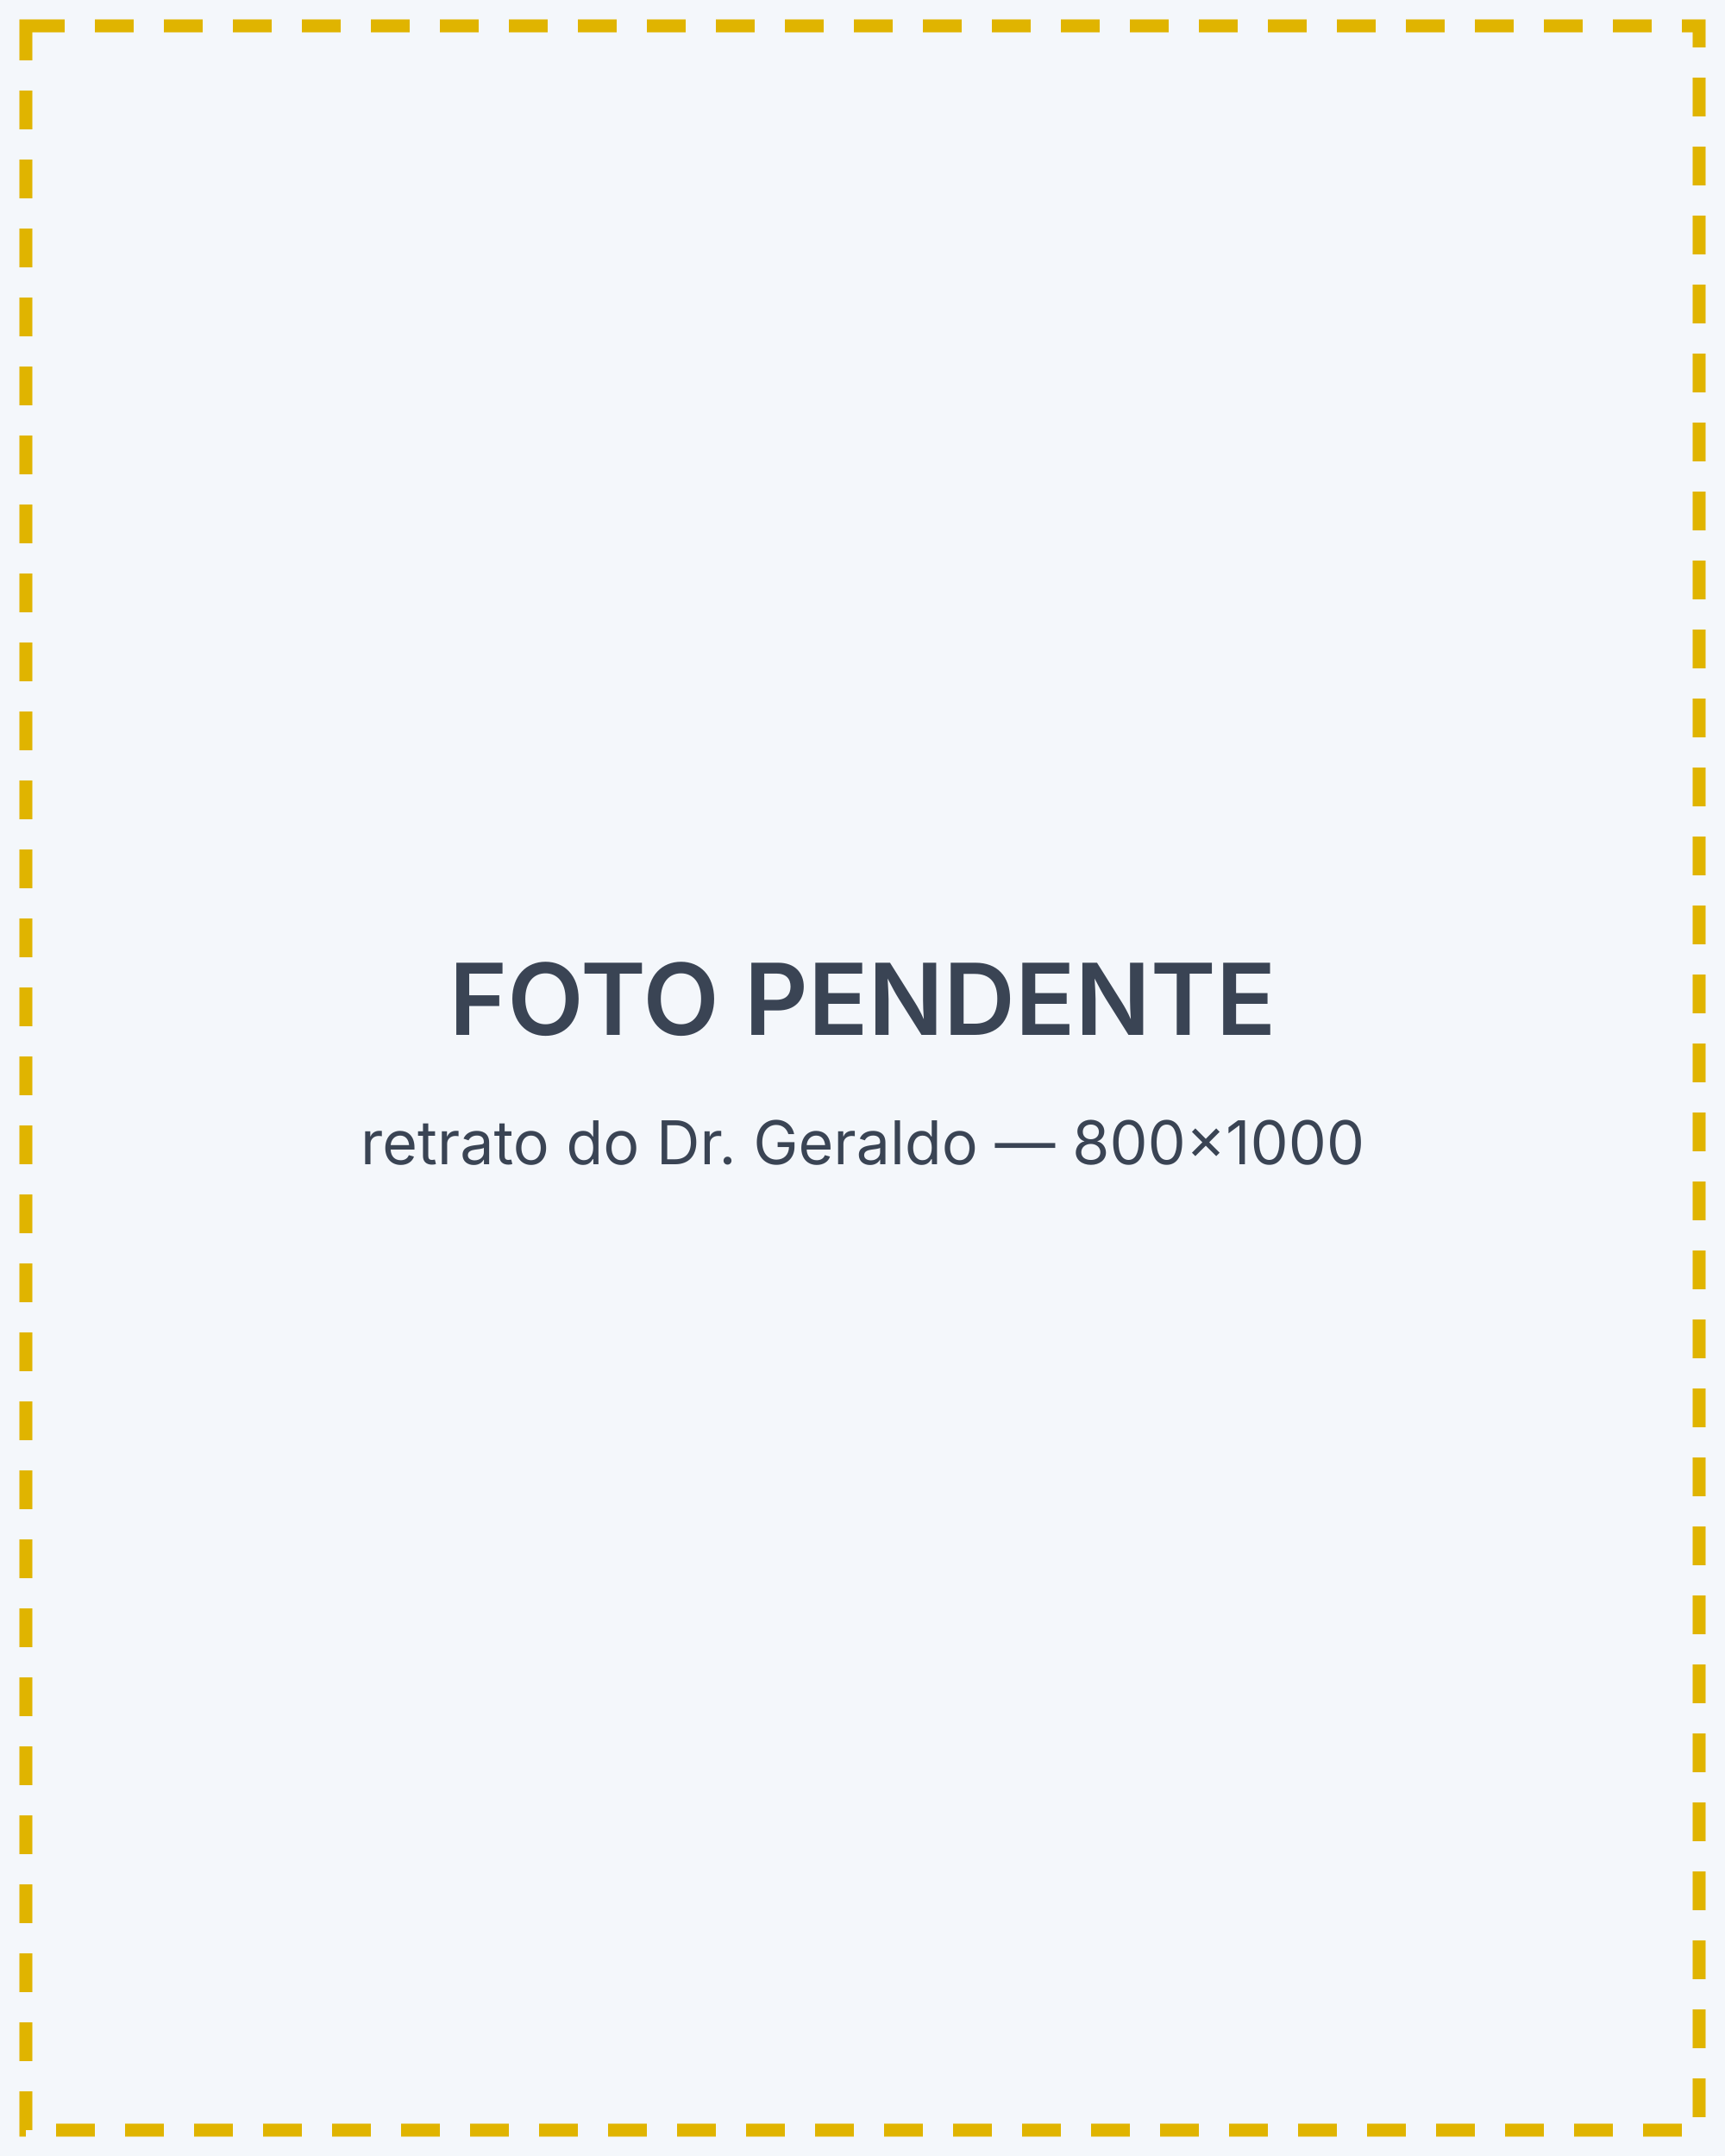
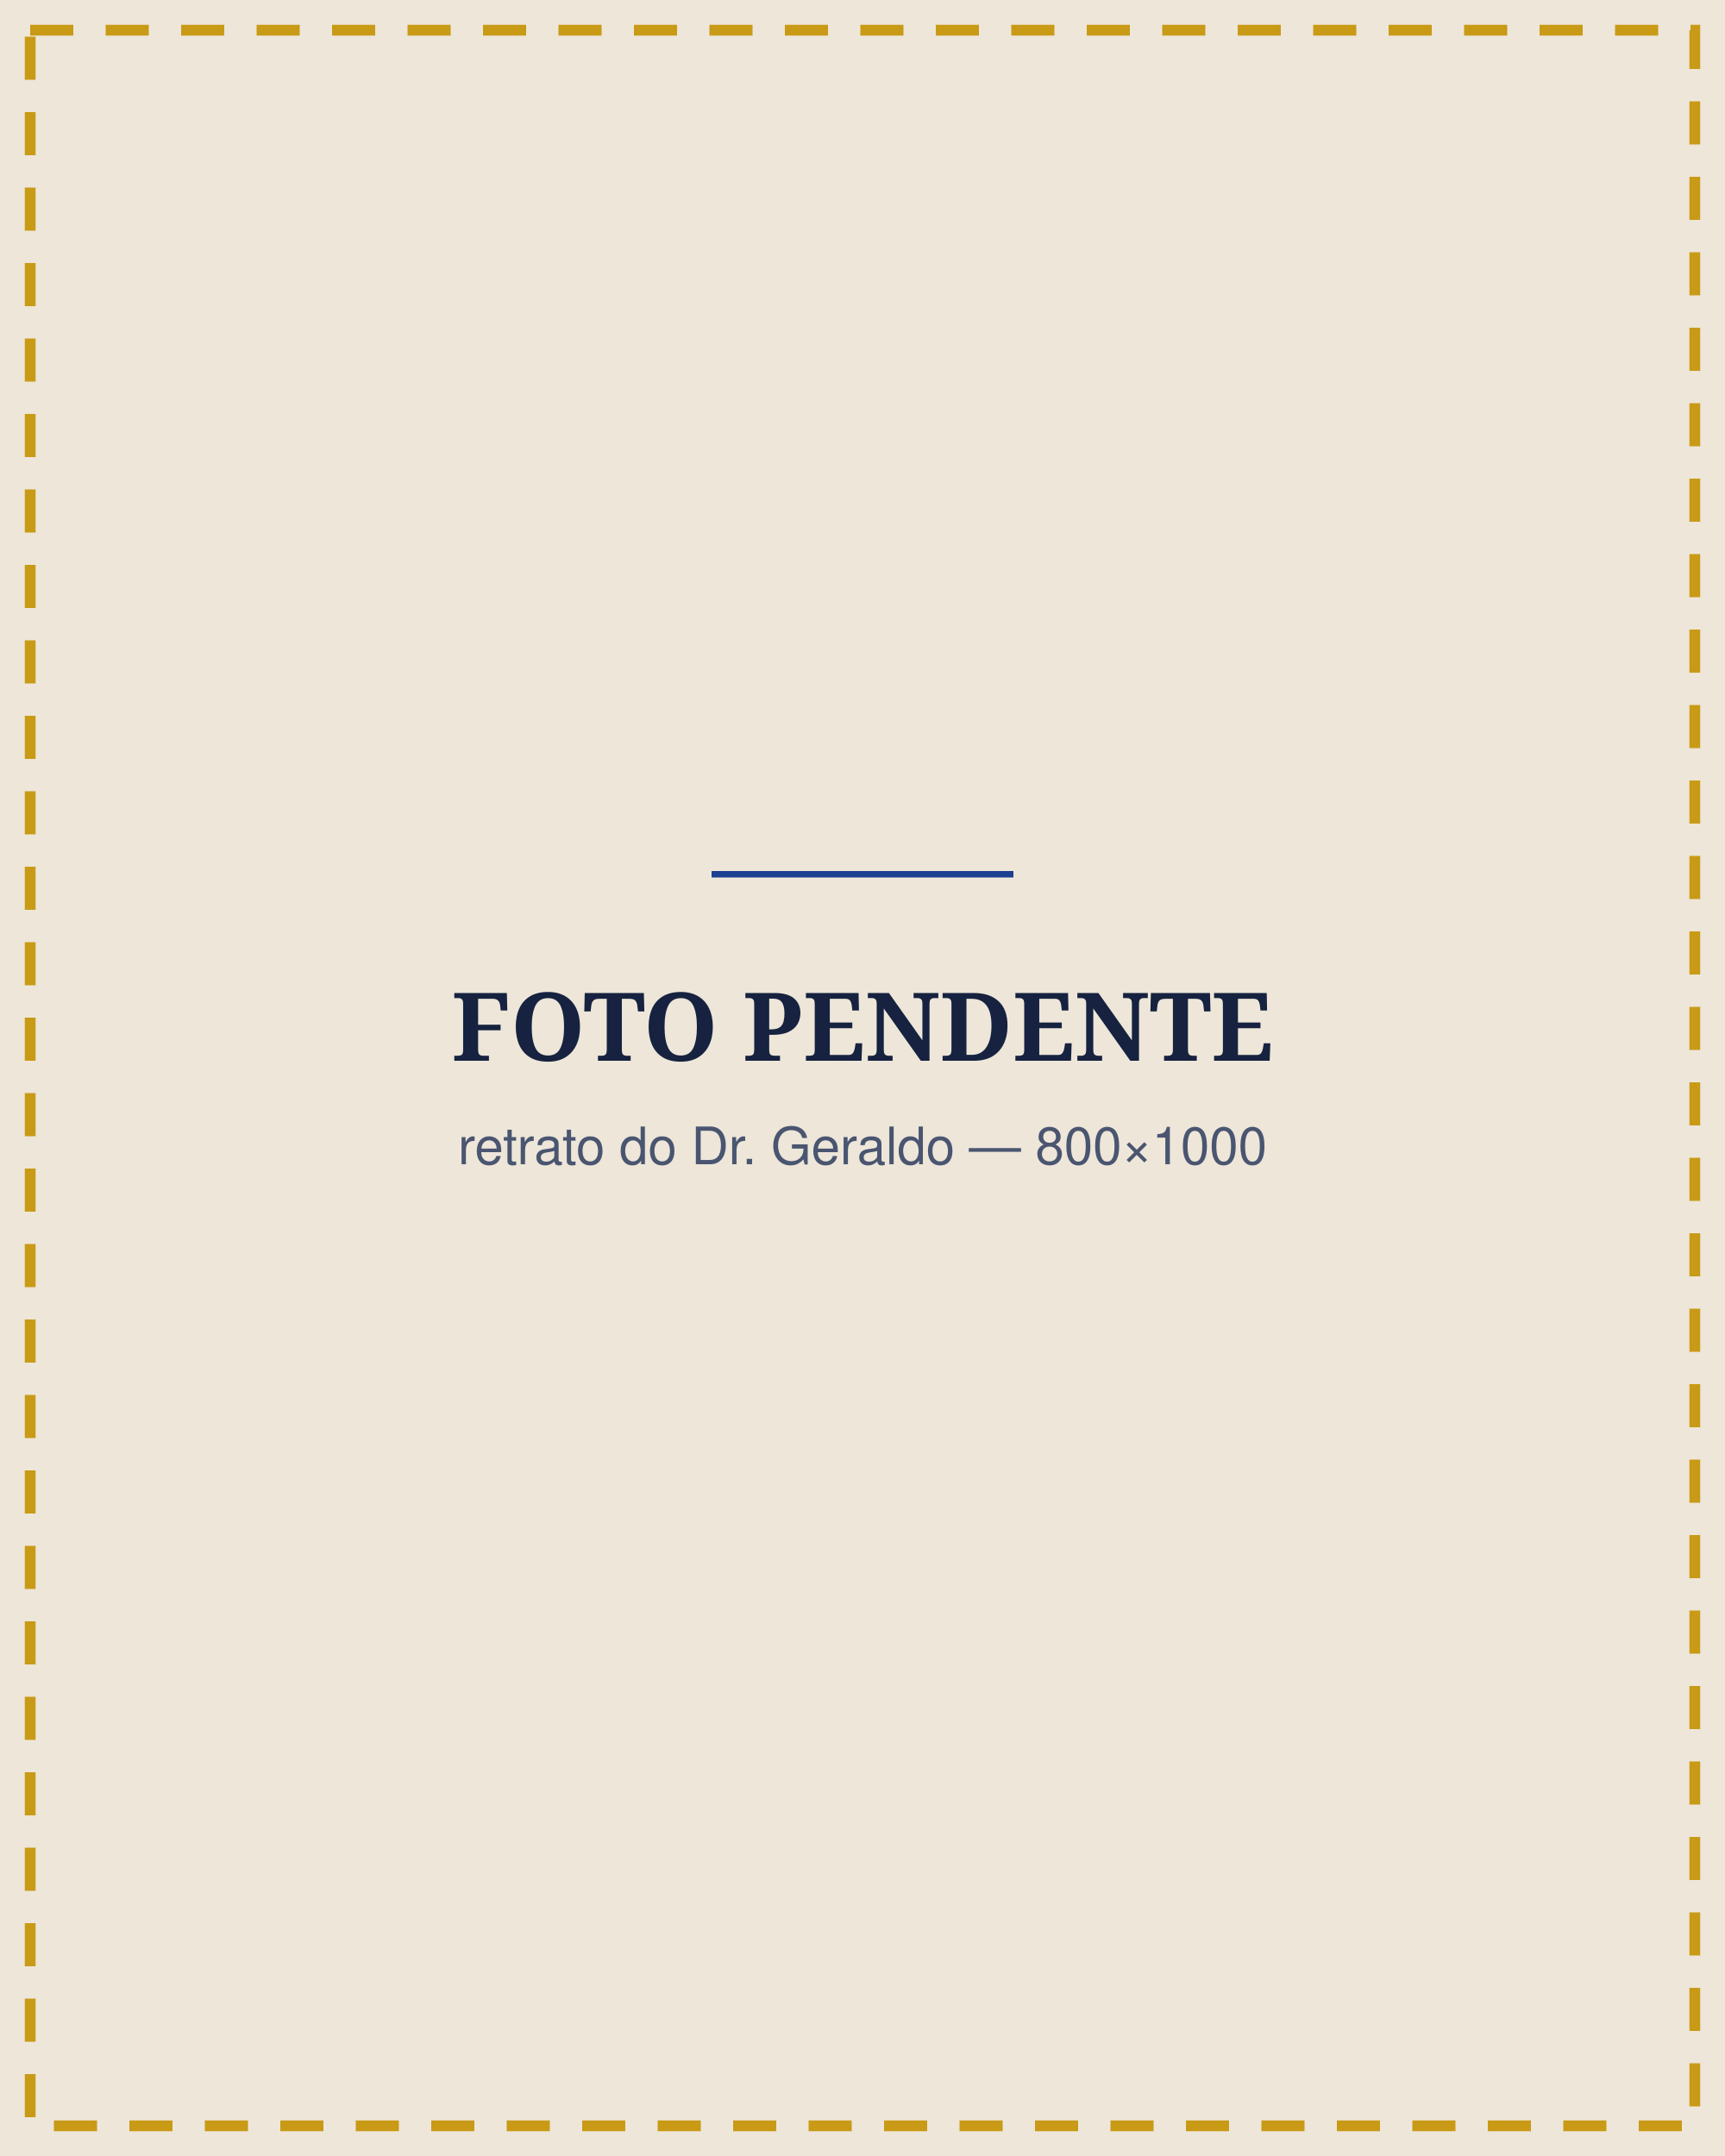
<svg xmlns="http://www.w3.org/2000/svg" viewBox="0 0 800 1000" width="800" height="1000" role="img" aria-label="Foto pendente">
-   <rect width="800" height="1000" fill="#F4F7FB" />
-   <rect x="12" y="12" width="776" height="976" fill="none" stroke="#E0B400" stroke-width="6" stroke-dasharray="18 14" />
-   <text x="400" y="480" text-anchor="middle" font-family="Inter, sans-serif" font-size="46" font-weight="600" fill="#3A4454">FOTO PENDENTE</text>
-   <text x="400" y="540" text-anchor="middle" font-family="Inter, sans-serif" font-size="28" fill="#3A4454">retrato do Dr. Geraldo — 800×1000</text>
+   <rect width="800" height="1000" fill="#EDE6D9" />
+   <rect x="14" y="14" width="772" height="972" fill="none" stroke="#C99A16" stroke-width="5" stroke-dasharray="20 15" />
+   <rect x="330" y="404" width="140" height="3" fill="#1B3F91" />
+   <text x="400" y="492" text-anchor="middle" font-family="Georgia, serif" font-size="44" font-weight="bold" fill="#16223F">FOTO PENDENTE</text>
+   <text x="400" y="540" text-anchor="middle" font-family="Helvetica, Arial, sans-serif" font-size="24" fill="#4A5570">retrato do Dr. Geraldo — 800×1000</text>
</svg>
